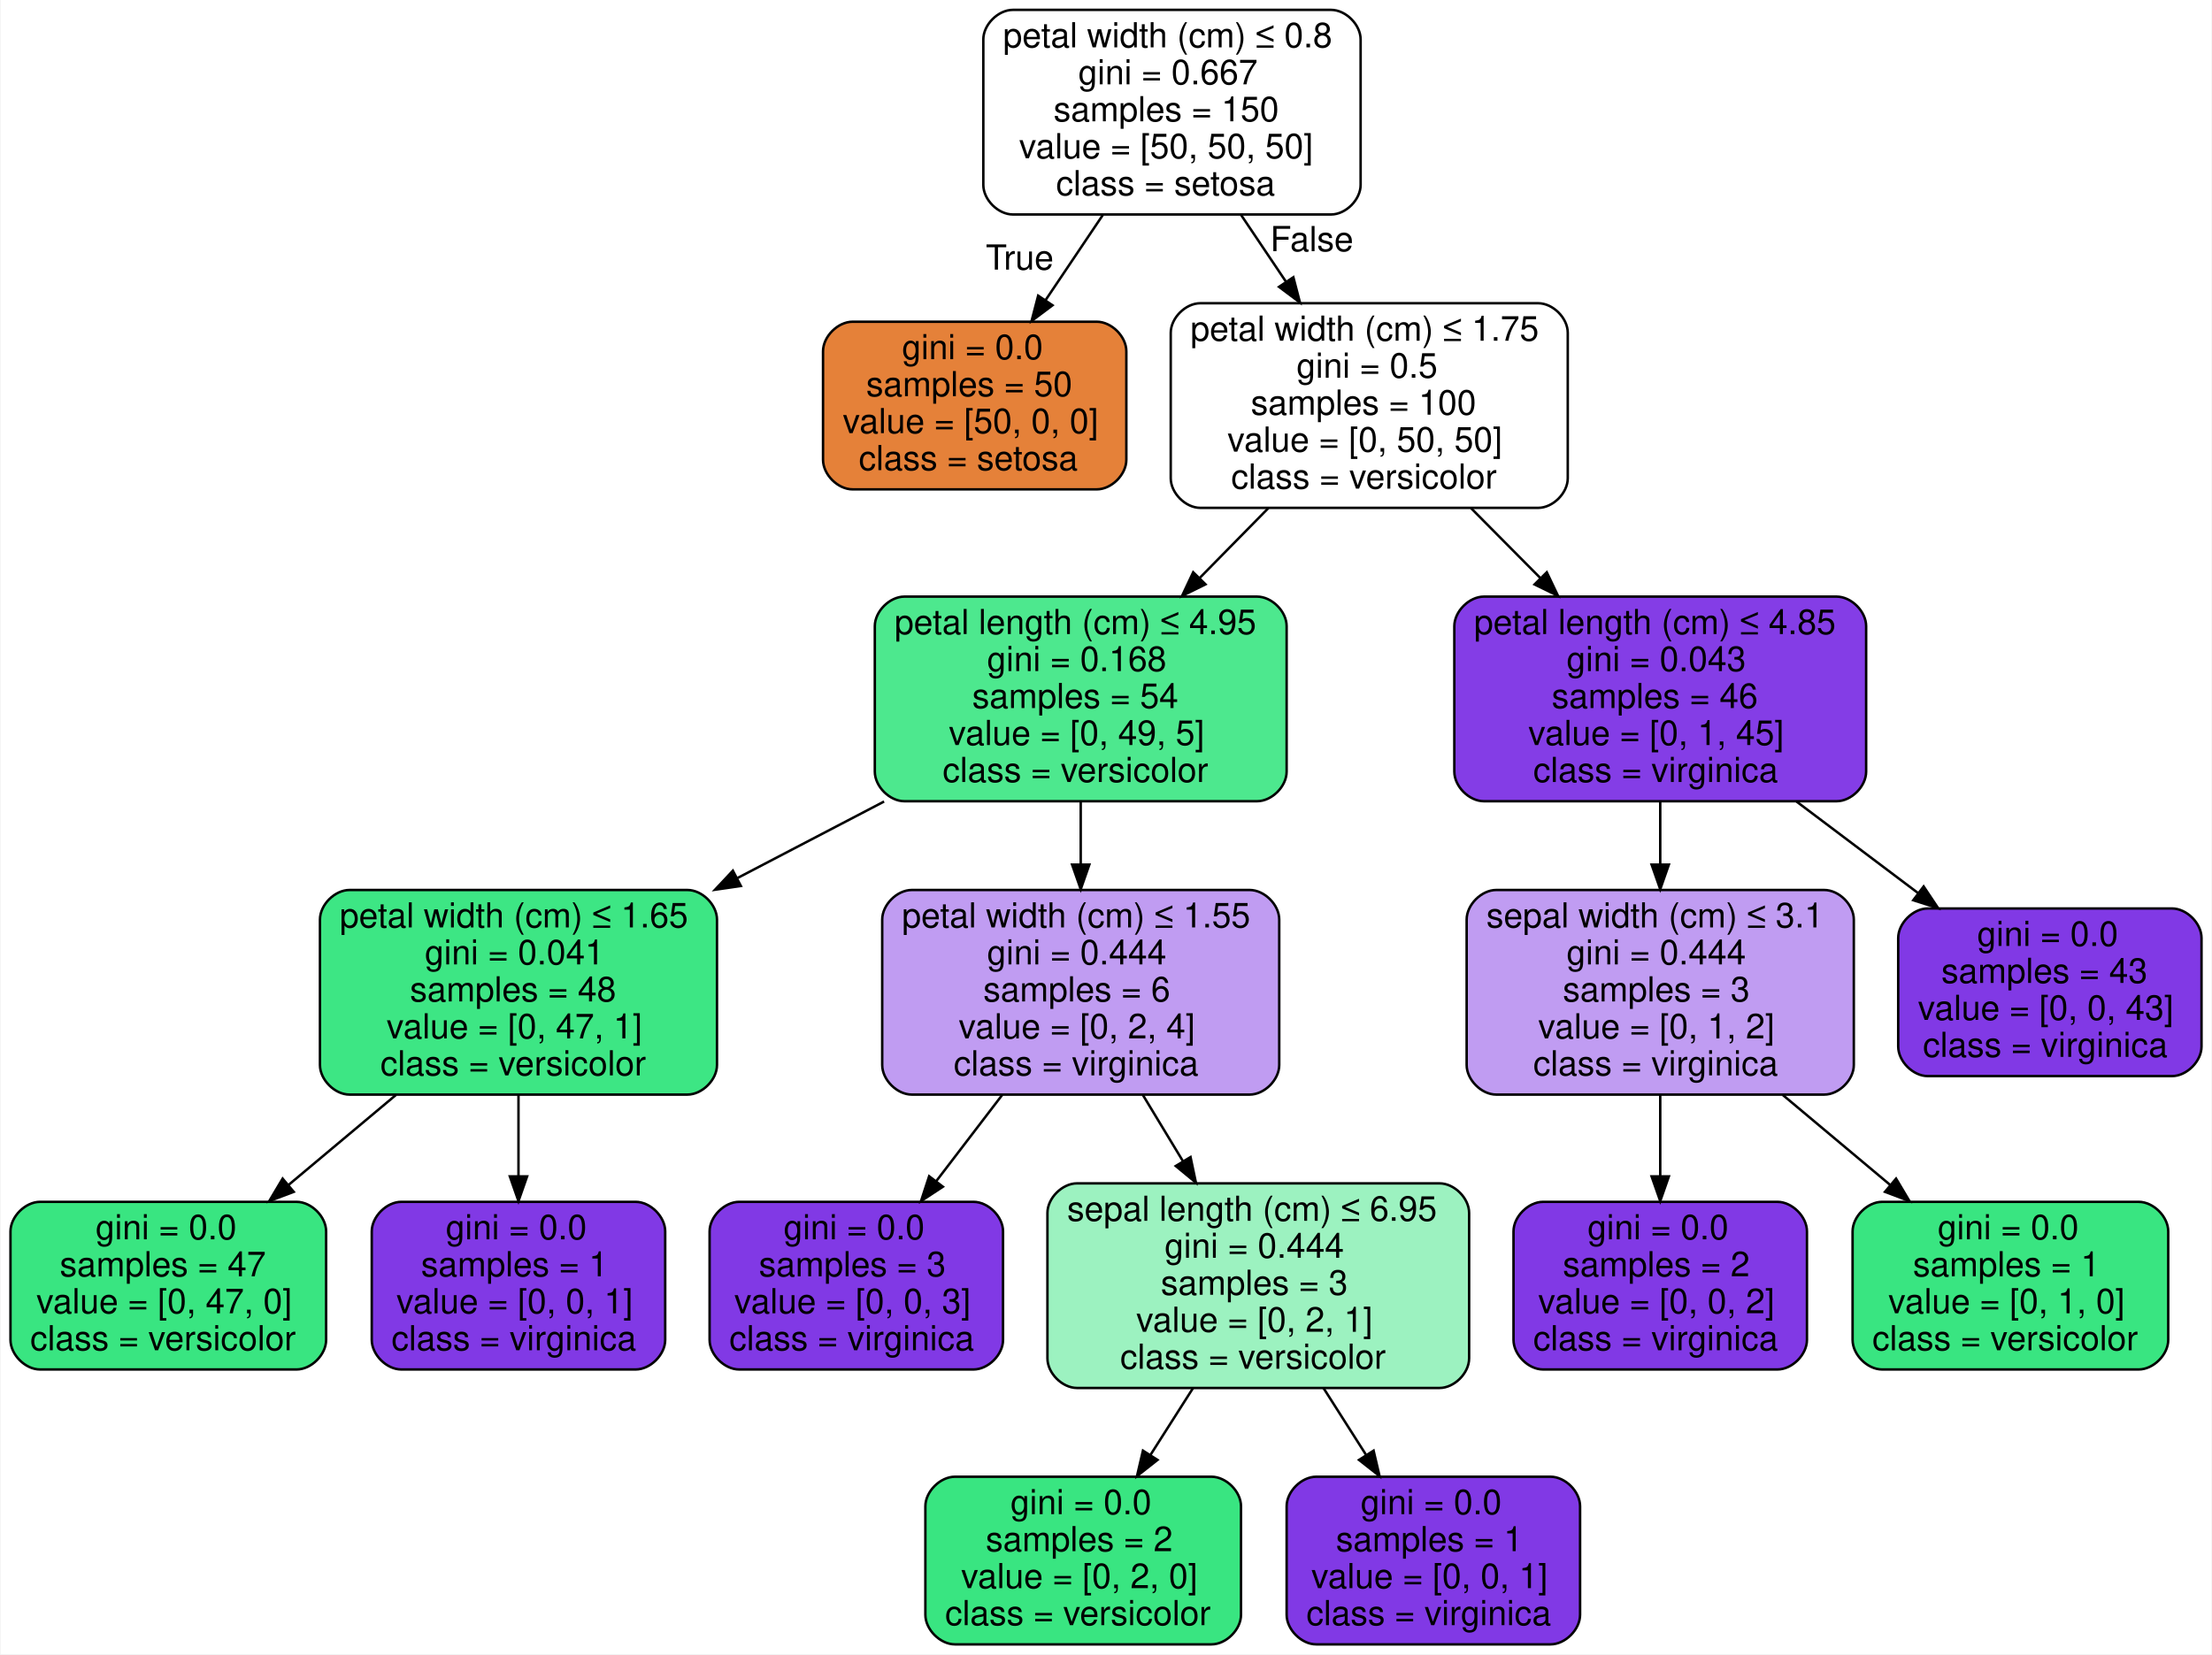
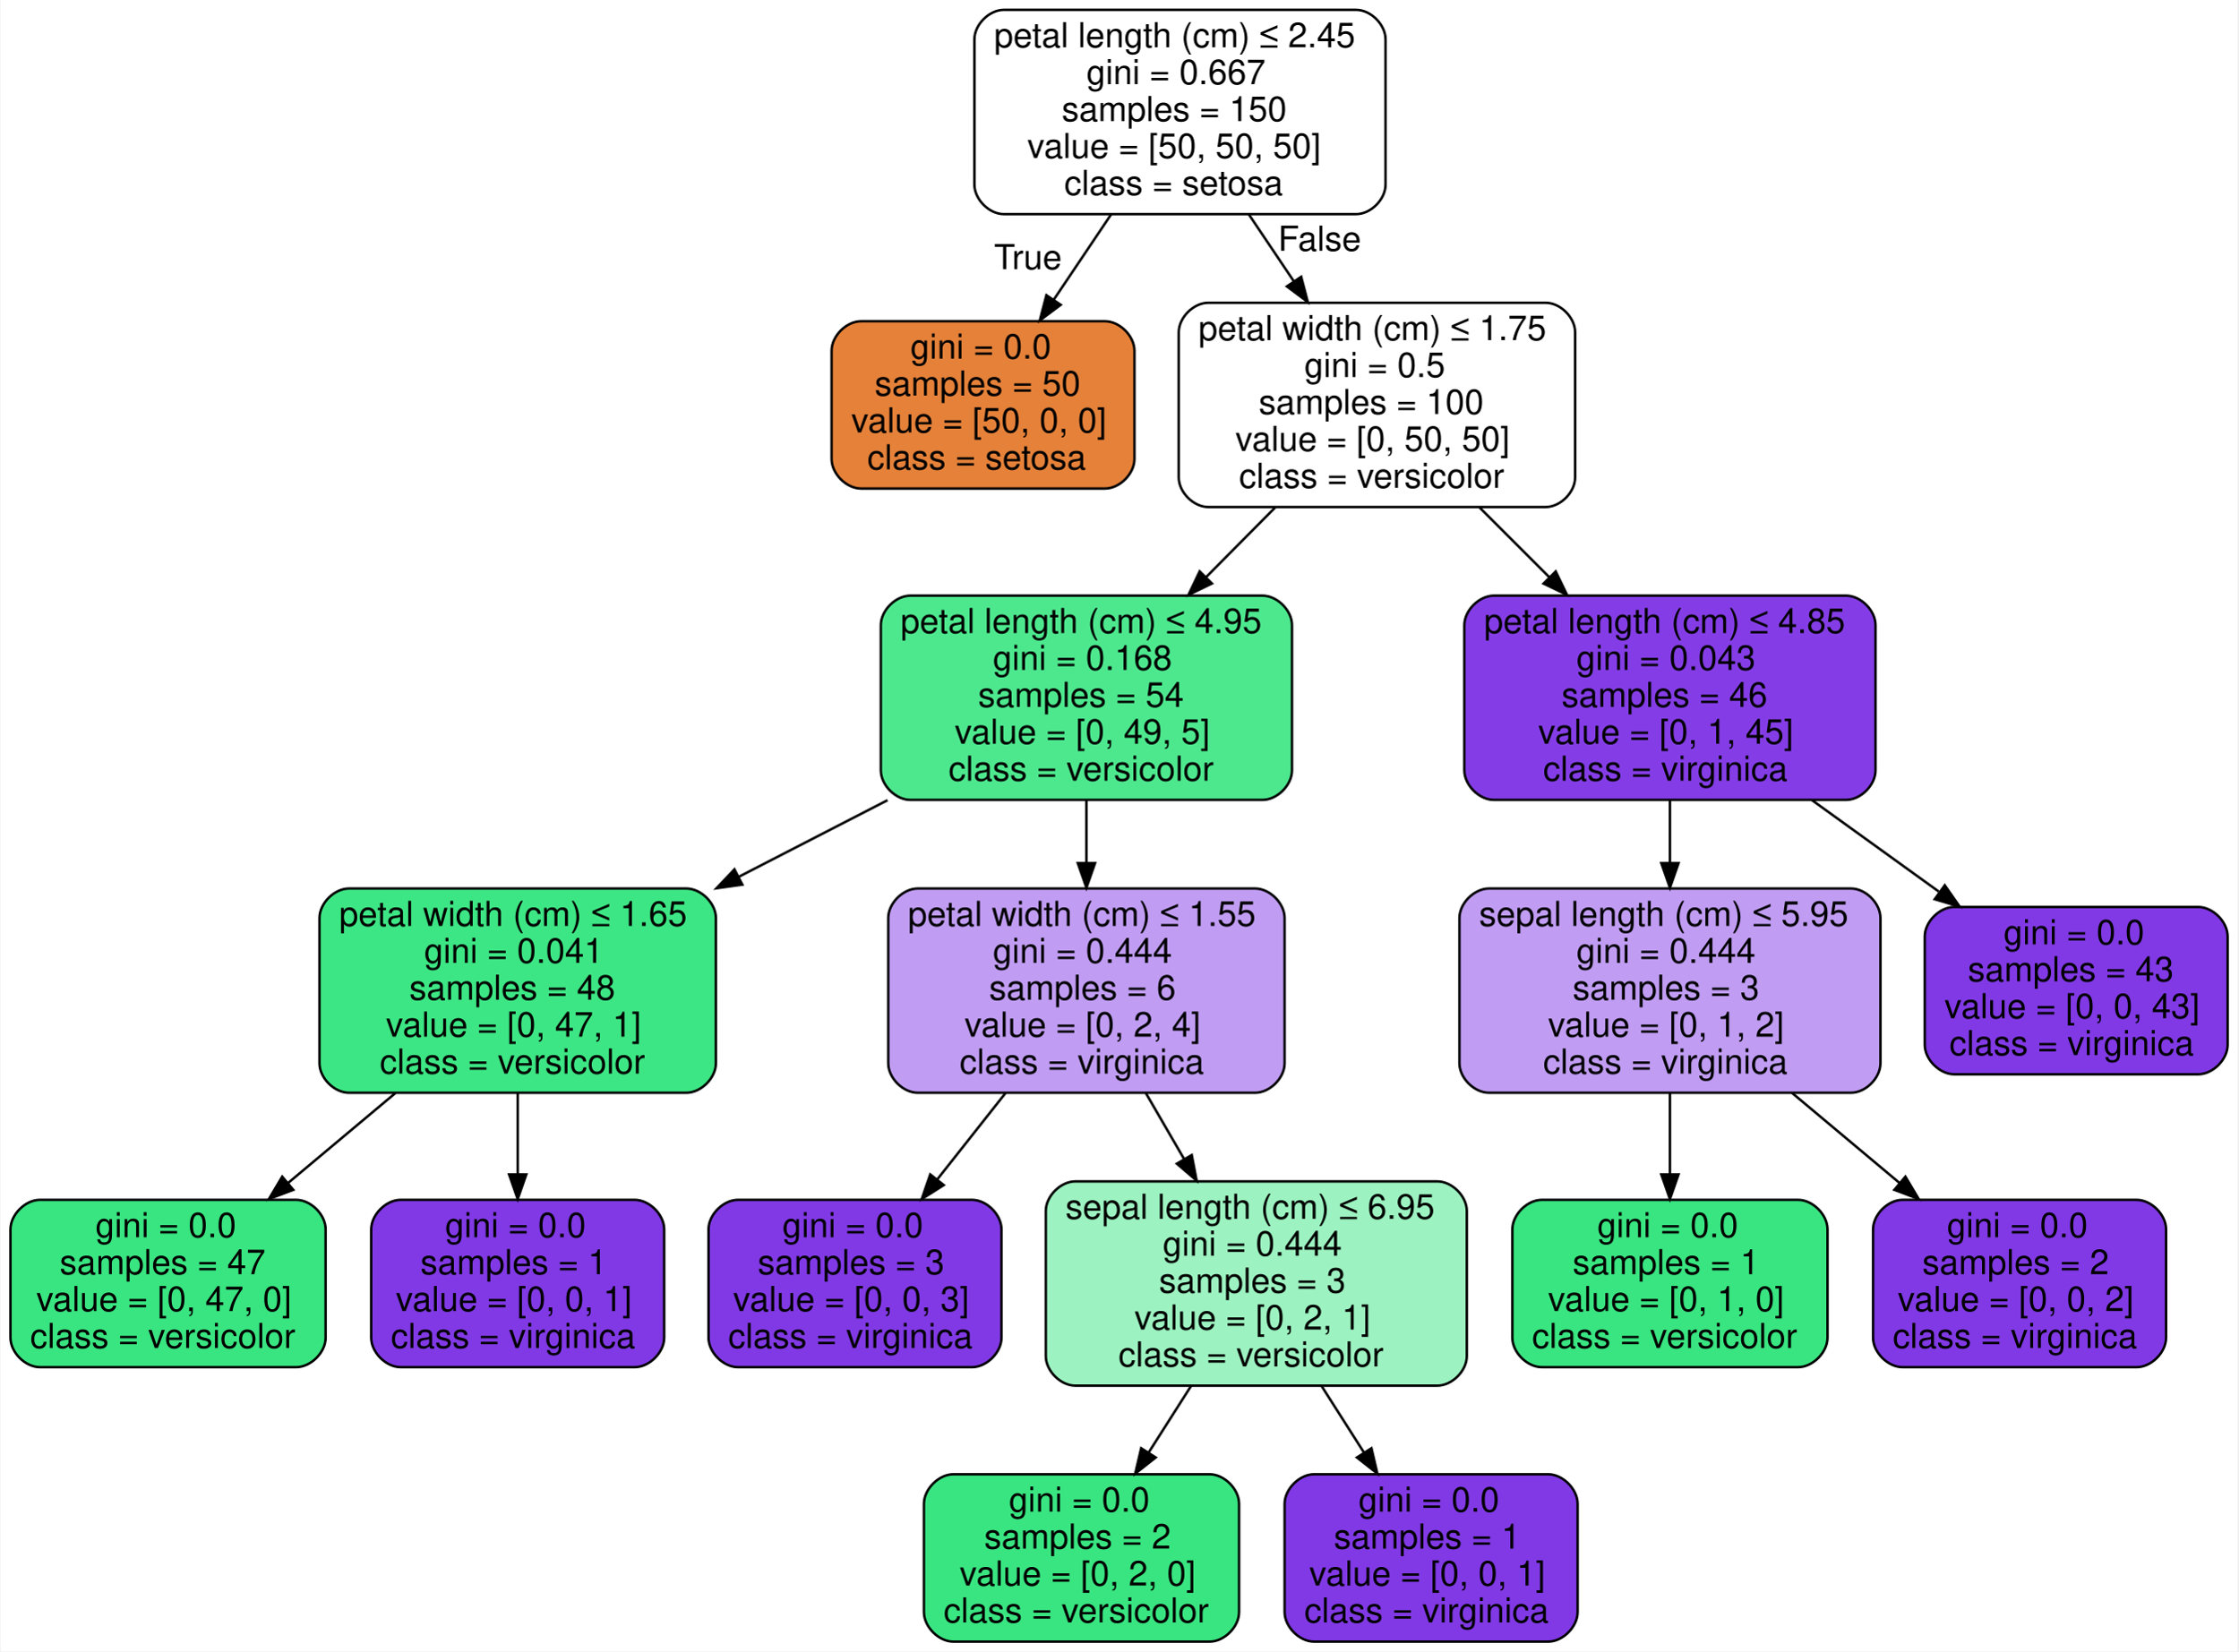
- <svg xmlns="http://www.w3.org/2000/svg" width="897pt" height="671pt" viewBox="0.00 0.00 896.50 671.00">
+ <svg xmlns="http://www.w3.org/2000/svg" width="909pt" height="671pt" viewBox="0.00 0.00 908.50 671.00">
  <g id="graph0" class="graph" transform="scale(1 1) rotate(0) translate(4 667)">
-     <polygon fill="#ffffff" stroke="transparent" points="-4,4 -4,-667 892.5,-667 892.5,4 -4,4" />
+     <polygon fill="#ffffff" stroke="transparent" points="-4,4 -4,-667 904.5,-667 904.5,4 -4,4" />
    <g id="node1" class="node">
-       <path fill="#ffffff" stroke="#000000" d="M535.5,-663C535.5,-663 406.5,-663 406.5,-663 400.5,-663 394.5,-657 394.5,-651 394.5,-651 394.5,-592 394.5,-592 394.5,-586 400.5,-580 406.5,-580 406.5,-580 535.5,-580 535.5,-580 541.5,-580 547.5,-586 547.5,-592 547.5,-592 547.5,-651 547.5,-651 547.5,-657 541.5,-663 535.5,-663" />
-       <text text-anchor="start" x="402.5" y="-647.8" font-family="Helvetica,sans-Serif" font-size="14.00" fill="#000000">petal width (cm) ≤ 0.8</text>
-       <text text-anchor="start" x="433" y="-632.8" font-family="Helvetica,sans-Serif" font-size="14.00" fill="#000000">gini = 0.667</text>
-       <text text-anchor="start" x="423" y="-617.8" font-family="Helvetica,sans-Serif" font-size="14.00" fill="#000000">samples = 150</text>
-       <text text-anchor="start" x="409" y="-602.8" font-family="Helvetica,sans-Serif" font-size="14.00" fill="#000000">value = [50, 50, 50]</text>
-       <text text-anchor="start" x="424" y="-587.8" font-family="Helvetica,sans-Serif" font-size="14.00" fill="#000000">class = setosa</text>
+       <path fill="#ffffff" stroke="#000000" d="M546.5,-663C546.5,-663 403.5,-663 403.5,-663 397.5,-663 391.5,-657 391.5,-651 391.5,-651 391.5,-592 391.5,-592 391.5,-586 397.5,-580 403.5,-580 403.5,-580 546.5,-580 546.5,-580 552.5,-580 558.5,-586 558.5,-592 558.5,-592 558.5,-651 558.5,-651 558.5,-657 552.5,-663 546.5,-663" />
+       <text text-anchor="start" x="399.5" y="-647.8" font-family="Helvetica,sans-Serif" font-size="14.00" fill="#000000">petal length (cm) ≤ 2.45</text>
+       <text text-anchor="start" x="437" y="-632.8" font-family="Helvetica,sans-Serif" font-size="14.00" fill="#000000">gini = 0.667</text>
+       <text text-anchor="start" x="427" y="-617.8" font-family="Helvetica,sans-Serif" font-size="14.00" fill="#000000">samples = 150</text>
+       <text text-anchor="start" x="413" y="-602.8" font-family="Helvetica,sans-Serif" font-size="14.00" fill="#000000">value = [50, 50, 50]</text>
+       <text text-anchor="start" x="428" y="-587.8" font-family="Helvetica,sans-Serif" font-size="14.00" fill="#000000">class = setosa</text>
    </g>
    <g id="node2" class="node">
-       <path fill="#e58139" stroke="#000000" d="M440.5,-536.5C440.5,-536.5 341.5,-536.5 341.5,-536.5 335.5,-536.5 329.5,-530.5 329.5,-524.5 329.5,-524.5 329.5,-480.5 329.5,-480.5 329.5,-474.5 335.5,-468.5 341.5,-468.5 341.5,-468.5 440.5,-468.5 440.5,-468.5 446.5,-468.5 452.5,-474.5 452.5,-480.5 452.5,-480.5 452.5,-524.5 452.5,-524.5 452.5,-530.5 446.5,-536.5 440.5,-536.5" />
-       <text text-anchor="start" x="361.5" y="-521.3" font-family="Helvetica,sans-Serif" font-size="14.00" fill="#000000">gini = 0.0</text>
-       <text text-anchor="start" x="347" y="-506.3" font-family="Helvetica,sans-Serif" font-size="14.00" fill="#000000">samples = 50</text>
-       <text text-anchor="start" x="337.5" y="-491.3" font-family="Helvetica,sans-Serif" font-size="14.00" fill="#000000">value = [50, 0, 0]</text>
-       <text text-anchor="start" x="344" y="-476.3" font-family="Helvetica,sans-Serif" font-size="14.00" fill="#000000">class = setosa</text>
+       <path fill="#e58139" stroke="#000000" d="M444.5,-536.5C444.5,-536.5 345.5,-536.5 345.5,-536.5 339.5,-536.5 333.5,-530.5 333.5,-524.5 333.5,-524.5 333.5,-480.5 333.5,-480.5 333.5,-474.5 339.5,-468.5 345.5,-468.5 345.5,-468.5 444.5,-468.5 444.5,-468.5 450.5,-468.5 456.5,-474.5 456.5,-480.5 456.5,-480.5 456.5,-524.5 456.5,-524.5 456.5,-530.5 450.5,-536.5 444.5,-536.5" />
+       <text text-anchor="start" x="365.5" y="-521.3" font-family="Helvetica,sans-Serif" font-size="14.00" fill="#000000">gini = 0.0</text>
+       <text text-anchor="start" x="351" y="-506.3" font-family="Helvetica,sans-Serif" font-size="14.00" fill="#000000">samples = 50</text>
+       <text text-anchor="start" x="341.5" y="-491.3" font-family="Helvetica,sans-Serif" font-size="14.00" fill="#000000">value = [50, 0, 0]</text>
+       <text text-anchor="start" x="348" y="-476.3" font-family="Helvetica,sans-Serif" font-size="14.00" fill="#000000">class = setosa</text>
    </g>
    <g id="edge1" class="edge">
-       <path fill="none" stroke="#000000" d="M443.02,-579.88C435.48,-568.664 427.311,-556.513 419.731,-545.237" />
-       <polygon fill="#000000" stroke="#000000" points="422.553,-543.161 414.069,-536.815 416.743,-547.067 422.553,-543.161" />
-       <text text-anchor="middle" x="409.261" y="-557.648" font-family="Helvetica,sans-Serif" font-size="14.00" fill="#000000">True</text>
+       <path fill="none" stroke="#000000" d="M447.02,-579.88C439.48,-568.664 431.311,-556.513 423.731,-545.237" />
+       <polygon fill="#000000" stroke="#000000" points="426.553,-543.161 418.069,-536.815 420.743,-547.067 426.553,-543.161" />
+       <text text-anchor="middle" x="413.261" y="-557.648" font-family="Helvetica,sans-Serif" font-size="14.00" fill="#000000">True</text>
    </g>
    <g id="node3" class="node">
-       <path fill="#ffffff" stroke="#000000" d="M619.5,-544C619.5,-544 482.5,-544 482.5,-544 476.5,-544 470.5,-538 470.5,-532 470.5,-532 470.5,-473 470.5,-473 470.5,-467 476.5,-461 482.5,-461 482.5,-461 619.5,-461 619.5,-461 625.5,-461 631.5,-467 631.5,-473 631.5,-473 631.5,-532 631.5,-532 631.5,-538 625.5,-544 619.5,-544" />
-       <text text-anchor="start" x="478.5" y="-528.8" font-family="Helvetica,sans-Serif" font-size="14.00" fill="#000000">petal width (cm) ≤ 1.75</text>
-       <text text-anchor="start" x="521.5" y="-513.8" font-family="Helvetica,sans-Serif" font-size="14.00" fill="#000000">gini = 0.5</text>
-       <text text-anchor="start" x="503" y="-498.8" font-family="Helvetica,sans-Serif" font-size="14.00" fill="#000000">samples = 100</text>
-       <text text-anchor="start" x="493.5" y="-483.8" font-family="Helvetica,sans-Serif" font-size="14.00" fill="#000000">value = [0, 50, 50]</text>
-       <text text-anchor="start" x="495" y="-468.8" font-family="Helvetica,sans-Serif" font-size="14.00" fill="#000000">class = versicolor</text>
+       <path fill="#ffffff" stroke="#000000" d="M623.5,-544C623.5,-544 486.5,-544 486.5,-544 480.5,-544 474.5,-538 474.5,-532 474.5,-532 474.5,-473 474.5,-473 474.5,-467 480.5,-461 486.5,-461 486.5,-461 623.5,-461 623.5,-461 629.5,-461 635.5,-467 635.5,-473 635.5,-473 635.5,-532 635.5,-532 635.5,-538 629.5,-544 623.5,-544" />
+       <text text-anchor="start" x="482.5" y="-528.8" font-family="Helvetica,sans-Serif" font-size="14.00" fill="#000000">petal width (cm) ≤ 1.75</text>
+       <text text-anchor="start" x="525.5" y="-513.8" font-family="Helvetica,sans-Serif" font-size="14.00" fill="#000000">gini = 0.5</text>
+       <text text-anchor="start" x="507" y="-498.8" font-family="Helvetica,sans-Serif" font-size="14.00" fill="#000000">samples = 100</text>
+       <text text-anchor="start" x="497.5" y="-483.8" font-family="Helvetica,sans-Serif" font-size="14.00" fill="#000000">value = [0, 50, 50]</text>
+       <text text-anchor="start" x="499" y="-468.8" font-family="Helvetica,sans-Serif" font-size="14.00" fill="#000000">class = versicolor</text>
    </g>
    <g id="edge2" class="edge">
-       <path fill="none" stroke="#000000" d="M498.98,-579.88C504.853,-571.143 511.107,-561.84 517.168,-552.825" />
-       <polygon fill="#000000" stroke="#000000" points="520.226,-554.55 522.9,-544.298 514.417,-550.644 520.226,-554.55" />
-       <text text-anchor="middle" x="527.708" y="-565.131" font-family="Helvetica,sans-Serif" font-size="14.00" fill="#000000">False</text>
+       <path fill="none" stroke="#000000" d="M502.98,-579.88C508.853,-571.143 515.107,-561.84 521.168,-552.825" />
+       <polygon fill="#000000" stroke="#000000" points="524.226,-554.55 526.9,-544.298 518.417,-550.644 524.226,-554.55" />
+       <text text-anchor="middle" x="531.708" y="-565.131" font-family="Helvetica,sans-Serif" font-size="14.00" fill="#000000">False</text>
    </g>
    <g id="node4" class="node">
-       <path fill="#4de88e" stroke="#000000" d="M505.5,-425C505.5,-425 362.5,-425 362.5,-425 356.5,-425 350.5,-419 350.5,-413 350.5,-413 350.5,-354 350.5,-354 350.5,-348 356.5,-342 362.5,-342 362.5,-342 505.5,-342 505.5,-342 511.5,-342 517.5,-348 517.5,-354 517.5,-354 517.5,-413 517.5,-413 517.5,-419 511.5,-425 505.5,-425" />
-       <text text-anchor="start" x="358.5" y="-409.8" font-family="Helvetica,sans-Serif" font-size="14.00" fill="#000000">petal length (cm) ≤ 4.95</text>
-       <text text-anchor="start" x="396" y="-394.8" font-family="Helvetica,sans-Serif" font-size="14.00" fill="#000000">gini = 0.168</text>
-       <text text-anchor="start" x="390" y="-379.8" font-family="Helvetica,sans-Serif" font-size="14.00" fill="#000000">samples = 54</text>
-       <text text-anchor="start" x="380.5" y="-364.8" font-family="Helvetica,sans-Serif" font-size="14.00" fill="#000000">value = [0, 49, 5]</text>
-       <text text-anchor="start" x="378" y="-349.8" font-family="Helvetica,sans-Serif" font-size="14.00" fill="#000000">class = versicolor</text>
+       <path fill="#4de88e" stroke="#000000" d="M508.5,-425C508.5,-425 365.5,-425 365.5,-425 359.5,-425 353.5,-419 353.5,-413 353.5,-413 353.5,-354 353.5,-354 353.5,-348 359.5,-342 365.5,-342 365.5,-342 508.5,-342 508.5,-342 514.5,-342 520.5,-348 520.5,-354 520.5,-354 520.5,-413 520.5,-413 520.5,-419 514.5,-425 508.5,-425" />
+       <text text-anchor="start" x="361.5" y="-409.8" font-family="Helvetica,sans-Serif" font-size="14.00" fill="#000000">petal length (cm) ≤ 4.95</text>
+       <text text-anchor="start" x="399" y="-394.8" font-family="Helvetica,sans-Serif" font-size="14.00" fill="#000000">gini = 0.168</text>
+       <text text-anchor="start" x="393" y="-379.8" font-family="Helvetica,sans-Serif" font-size="14.00" fill="#000000">samples = 54</text>
+       <text text-anchor="start" x="383.5" y="-364.8" font-family="Helvetica,sans-Serif" font-size="14.00" fill="#000000">value = [0, 49, 5]</text>
+       <text text-anchor="start" x="381" y="-349.8" font-family="Helvetica,sans-Serif" font-size="14.00" fill="#000000">class = versicolor</text>
    </g>
    <g id="edge3" class="edge">
-       <path fill="none" stroke="#000000" d="M510.079,-460.88C501.047,-451.693 491.399,-441.88 482.111,-432.434" />
-       <polygon fill="#000000" stroke="#000000" points="484.602,-429.975 475.096,-425.298 479.611,-434.883 484.602,-429.975" />
+       <path fill="none" stroke="#000000" d="M513.729,-460.88C504.62,-451.693 494.889,-441.88 485.522,-432.434" />
+       <polygon fill="#000000" stroke="#000000" points="487.973,-429.935 478.447,-425.298 483.003,-434.863 487.973,-429.935" />
    </g>
    <g id="node13" class="node">
-       <path fill="#843de6" stroke="#000000" d="M740.5,-425C740.5,-425 597.5,-425 597.5,-425 591.5,-425 585.5,-419 585.5,-413 585.5,-413 585.5,-354 585.5,-354 585.5,-348 591.5,-342 597.5,-342 597.5,-342 740.5,-342 740.5,-342 746.5,-342 752.5,-348 752.5,-354 752.5,-354 752.5,-413 752.5,-413 752.5,-419 746.5,-425 740.5,-425" />
-       <text text-anchor="start" x="593.5" y="-409.8" font-family="Helvetica,sans-Serif" font-size="14.00" fill="#000000">petal length (cm) ≤ 4.85</text>
-       <text text-anchor="start" x="631" y="-394.8" font-family="Helvetica,sans-Serif" font-size="14.00" fill="#000000">gini = 0.043</text>
-       <text text-anchor="start" x="625" y="-379.8" font-family="Helvetica,sans-Serif" font-size="14.00" fill="#000000">samples = 46</text>
-       <text text-anchor="start" x="615.5" y="-364.8" font-family="Helvetica,sans-Serif" font-size="14.00" fill="#000000">value = [0, 1, 45]</text>
-       <text text-anchor="start" x="617.5" y="-349.8" font-family="Helvetica,sans-Serif" font-size="14.00" fill="#000000">class = virginica</text>
+       <path fill="#843de6" stroke="#000000" d="M745.5,-425C745.5,-425 602.5,-425 602.5,-425 596.5,-425 590.5,-419 590.5,-413 590.5,-413 590.5,-354 590.5,-354 590.5,-348 596.5,-342 602.5,-342 602.5,-342 745.5,-342 745.5,-342 751.5,-342 757.5,-348 757.5,-354 757.5,-354 757.5,-413 757.5,-413 757.5,-419 751.5,-425 745.5,-425" />
+       <text text-anchor="start" x="598.5" y="-409.8" font-family="Helvetica,sans-Serif" font-size="14.00" fill="#000000">petal length (cm) ≤ 4.85</text>
+       <text text-anchor="start" x="636" y="-394.8" font-family="Helvetica,sans-Serif" font-size="14.00" fill="#000000">gini = 0.043</text>
+       <text text-anchor="start" x="630" y="-379.8" font-family="Helvetica,sans-Serif" font-size="14.00" fill="#000000">samples = 46</text>
+       <text text-anchor="start" x="620.5" y="-364.8" font-family="Helvetica,sans-Serif" font-size="14.00" fill="#000000">value = [0, 1, 45]</text>
+       <text text-anchor="start" x="622.5" y="-349.8" font-family="Helvetica,sans-Serif" font-size="14.00" fill="#000000">class = virginica</text>
    </g>
    <g id="edge12" class="edge">
-       <path fill="none" stroke="#000000" d="M592.271,-460.88C601.38,-451.693 611.111,-441.88 620.478,-432.434" />
-       <polygon fill="#000000" stroke="#000000" points="622.997,-434.863 627.553,-425.298 618.027,-429.935 622.997,-434.863" />
+       <path fill="none" stroke="#000000" d="M596.62,-460.88C605.807,-451.693 615.62,-441.88 625.066,-432.434" />
+       <polygon fill="#000000" stroke="#000000" points="627.606,-434.844 632.202,-425.298 622.656,-429.894 627.606,-434.844" />
    </g>
    <g id="node5" class="node">
      <path fill="#3de684" stroke="#000000" d="M274.5,-306C274.5,-306 137.5,-306 137.5,-306 131.5,-306 125.5,-300 125.5,-294 125.5,-294 125.5,-235 125.5,-235 125.5,-229 131.5,-223 137.5,-223 137.5,-223 274.5,-223 274.5,-223 280.5,-223 286.5,-229 286.5,-235 286.5,-235 286.5,-294 286.5,-294 286.5,-300 280.5,-306 274.5,-306" />
      <text text-anchor="start" x="133.5" y="-290.8" font-family="Helvetica,sans-Serif" font-size="14.00" fill="#000000">petal width (cm) ≤ 1.65</text>
      <text text-anchor="start" x="168" y="-275.8" font-family="Helvetica,sans-Serif" font-size="14.00" fill="#000000">gini = 0.041</text>
      <text text-anchor="start" x="162" y="-260.8" font-family="Helvetica,sans-Serif" font-size="14.00" fill="#000000">samples = 48</text>
      <text text-anchor="start" x="152.5" y="-245.8" font-family="Helvetica,sans-Serif" font-size="14.00" fill="#000000">value = [0, 47, 1]</text>
      <text text-anchor="start" x="150" y="-230.8" font-family="Helvetica,sans-Serif" font-size="14.00" fill="#000000">class = versicolor</text>
    </g>
    <g id="edge4" class="edge">
-       <path fill="none" stroke="#000000" d="M354.257,-341.88C334.991,-331.824 314.287,-321.018 294.641,-310.764" />
-       <polygon fill="#000000" stroke="#000000" points="296.183,-307.621 285.698,-306.097 292.944,-313.827 296.183,-307.621" />
+       <path fill="none" stroke="#000000" d="M356.207,-341.88C336.689,-331.824 315.712,-321.018 295.808,-310.764" />
+       <polygon fill="#000000" stroke="#000000" points="297.24,-307.565 286.747,-306.097 294.034,-313.788 297.24,-307.565" />
    </g>
    <g id="node8" class="node">
-       <path fill="#c09cf2" stroke="#000000" d="M502.5,-306C502.5,-306 365.5,-306 365.5,-306 359.5,-306 353.5,-300 353.5,-294 353.5,-294 353.5,-235 353.5,-235 353.5,-229 359.5,-223 365.5,-223 365.5,-223 502.5,-223 502.5,-223 508.5,-223 514.5,-229 514.5,-235 514.5,-235 514.5,-294 514.5,-294 514.5,-300 508.5,-306 502.5,-306" />
-       <text text-anchor="start" x="361.5" y="-290.8" font-family="Helvetica,sans-Serif" font-size="14.00" fill="#000000">petal width (cm) ≤ 1.55</text>
-       <text text-anchor="start" x="396" y="-275.8" font-family="Helvetica,sans-Serif" font-size="14.00" fill="#000000">gini = 0.444</text>
-       <text text-anchor="start" x="394.5" y="-260.8" font-family="Helvetica,sans-Serif" font-size="14.00" fill="#000000">samples = 6</text>
-       <text text-anchor="start" x="384.5" y="-245.8" font-family="Helvetica,sans-Serif" font-size="14.00" fill="#000000">value = [0, 2, 4]</text>
-       <text text-anchor="start" x="382.5" y="-230.8" font-family="Helvetica,sans-Serif" font-size="14.00" fill="#000000">class = virginica</text>
+       <path fill="#c09cf2" stroke="#000000" d="M505.5,-306C505.5,-306 368.5,-306 368.5,-306 362.5,-306 356.5,-300 356.5,-294 356.5,-294 356.5,-235 356.5,-235 356.5,-229 362.5,-223 368.5,-223 368.5,-223 505.5,-223 505.5,-223 511.5,-223 517.5,-229 517.5,-235 517.5,-235 517.5,-294 517.5,-294 517.5,-300 511.5,-306 505.5,-306" />
+       <text text-anchor="start" x="364.5" y="-290.8" font-family="Helvetica,sans-Serif" font-size="14.00" fill="#000000">petal width (cm) ≤ 1.55</text>
+       <text text-anchor="start" x="399" y="-275.8" font-family="Helvetica,sans-Serif" font-size="14.00" fill="#000000">gini = 0.444</text>
+       <text text-anchor="start" x="397.5" y="-260.8" font-family="Helvetica,sans-Serif" font-size="14.00" fill="#000000">samples = 6</text>
+       <text text-anchor="start" x="387.5" y="-245.8" font-family="Helvetica,sans-Serif" font-size="14.00" fill="#000000">value = [0, 2, 4]</text>
+       <text text-anchor="start" x="385.5" y="-230.8" font-family="Helvetica,sans-Serif" font-size="14.00" fill="#000000">class = virginica</text>
    </g>
    <g id="edge7" class="edge">
-       <path fill="none" stroke="#000000" d="M434,-341.88C434,-333.684 434,-324.989 434,-316.501" />
-       <polygon fill="#000000" stroke="#000000" points="437.5,-316.298 434,-306.298 430.5,-316.298 437.5,-316.298" />
+       <path fill="none" stroke="#000000" d="M437,-341.88C437,-333.684 437,-324.989 437,-316.501" />
+       <polygon fill="#000000" stroke="#000000" points="440.5,-316.298 437,-306.298 433.5,-316.298 440.5,-316.298" />
    </g>
    <g id="node6" class="node">
      <path fill="#39e581" stroke="#000000" d="M116,-179.5C116,-179.5 12,-179.5 12,-179.5 6,-179.5 0,-173.5 0,-167.5 0,-167.5 0,-123.5 0,-123.5 0,-117.5 6,-111.5 12,-111.5 12,-111.5 116,-111.5 116,-111.5 122,-111.5 128,-117.5 128,-123.5 128,-123.5 128,-167.5 128,-167.5 128,-173.5 122,-179.5 116,-179.5" />
      <text text-anchor="start" x="34.5" y="-164.3" font-family="Helvetica,sans-Serif" font-size="14.00" fill="#000000">gini = 0.0</text>
      <text text-anchor="start" x="20" y="-149.3" font-family="Helvetica,sans-Serif" font-size="14.00" fill="#000000">samples = 47</text>
      <text text-anchor="start" x="10.5" y="-134.3" font-family="Helvetica,sans-Serif" font-size="14.00" fill="#000000">value = [0, 47, 0]</text>
      <text text-anchor="start" x="8" y="-119.3" font-family="Helvetica,sans-Serif" font-size="14.00" fill="#000000">class = versicolor</text>
    </g>
    <g id="edge5" class="edge">
      <path fill="none" stroke="#000000" d="M156.335,-222.88C142.164,-211.004 126.743,-198.08 112.634,-186.257" />
      <polygon fill="#000000" stroke="#000000" points="114.86,-183.555 104.947,-179.815 110.364,-188.921 114.86,-183.555" />
    </g>
    <g id="node7" class="node">
      <path fill="#8139e5" stroke="#000000" d="M253.5,-179.5C253.5,-179.5 158.5,-179.5 158.5,-179.5 152.5,-179.5 146.5,-173.5 146.5,-167.5 146.5,-167.5 146.5,-123.5 146.5,-123.5 146.5,-117.5 152.5,-111.5 158.5,-111.5 158.5,-111.5 253.5,-111.5 253.5,-111.5 259.5,-111.5 265.5,-117.5 265.5,-123.5 265.5,-123.5 265.5,-167.5 265.5,-167.5 265.5,-173.5 259.5,-179.5 253.5,-179.5" />
      <text text-anchor="start" x="176.5" y="-164.3" font-family="Helvetica,sans-Serif" font-size="14.00" fill="#000000">gini = 0.0</text>
      <text text-anchor="start" x="166.5" y="-149.3" font-family="Helvetica,sans-Serif" font-size="14.00" fill="#000000">samples = 1</text>
      <text text-anchor="start" x="156.5" y="-134.3" font-family="Helvetica,sans-Serif" font-size="14.00" fill="#000000">value = [0, 0, 1]</text>
      <text text-anchor="start" x="154.5" y="-119.3" font-family="Helvetica,sans-Serif" font-size="14.00" fill="#000000">class = virginica</text>
    </g>
    <g id="edge6" class="edge">
      <path fill="none" stroke="#000000" d="M206,-222.88C206,-212.213 206,-200.702 206,-189.901" />
      <polygon fill="#000000" stroke="#000000" points="209.5,-189.815 206,-179.815 202.5,-189.815 209.5,-189.815" />
    </g>
    <g id="node9" class="node">
      <path fill="#8139e5" stroke="#000000" d="M390.5,-179.5C390.5,-179.5 295.5,-179.5 295.5,-179.5 289.5,-179.5 283.5,-173.5 283.5,-167.5 283.5,-167.5 283.5,-123.5 283.5,-123.5 283.5,-117.5 289.5,-111.5 295.5,-111.5 295.5,-111.5 390.5,-111.5 390.5,-111.5 396.5,-111.5 402.5,-117.5 402.5,-123.5 402.5,-123.5 402.5,-167.5 402.5,-167.5 402.5,-173.5 396.5,-179.5 390.5,-179.5" />
      <text text-anchor="start" x="313.5" y="-164.3" font-family="Helvetica,sans-Serif" font-size="14.00" fill="#000000">gini = 0.0</text>
      <text text-anchor="start" x="303.5" y="-149.3" font-family="Helvetica,sans-Serif" font-size="14.00" fill="#000000">samples = 3</text>
      <text text-anchor="start" x="293.5" y="-134.3" font-family="Helvetica,sans-Serif" font-size="14.00" fill="#000000">value = [0, 0, 3]</text>
      <text text-anchor="start" x="291.5" y="-119.3" font-family="Helvetica,sans-Serif" font-size="14.00" fill="#000000">class = virginica</text>
    </g>
    <g id="edge8" class="edge">
-       <path fill="none" stroke="#000000" d="M402.173,-222.88C393.512,-211.554 384.122,-199.275 375.428,-187.906" />
-       <polygon fill="#000000" stroke="#000000" points="378.096,-185.632 369.241,-179.815 372.535,-189.885 378.096,-185.632" />
+       <path fill="none" stroke="#000000" d="M404.123,-222.88C395.177,-211.554 385.478,-199.275 376.497,-187.906" />
+       <polygon fill="#000000" stroke="#000000" points="379.051,-185.493 370.106,-179.815 373.558,-189.832 379.051,-185.493" />
    </g>
    <g id="node10" class="node">
      <path fill="#9cf2c0" stroke="#000000" d="M579.5,-187C579.5,-187 432.5,-187 432.5,-187 426.5,-187 420.5,-181 420.5,-175 420.5,-175 420.5,-116 420.5,-116 420.5,-110 426.5,-104 432.5,-104 432.5,-104 579.5,-104 579.5,-104 585.5,-104 591.5,-110 591.5,-116 591.5,-116 591.5,-175 591.5,-175 591.5,-181 585.5,-187 579.5,-187" />
      <text text-anchor="start" x="428.5" y="-171.8" font-family="Helvetica,sans-Serif" font-size="14.00" fill="#000000">sepal length (cm) ≤ 6.95</text>
      <text text-anchor="start" x="468" y="-156.8" font-family="Helvetica,sans-Serif" font-size="14.00" fill="#000000">gini = 0.444</text>
      <text text-anchor="start" x="466.5" y="-141.8" font-family="Helvetica,sans-Serif" font-size="14.00" fill="#000000">samples = 3</text>
      <text text-anchor="start" x="456.5" y="-126.8" font-family="Helvetica,sans-Serif" font-size="14.00" fill="#000000">value = [0, 2, 1]</text>
      <text text-anchor="start" x="450" y="-111.8" font-family="Helvetica,sans-Serif" font-size="14.00" fill="#000000">class = versicolor</text>
    </g>
    <g id="edge9" class="edge">
-       <path fill="none" stroke="#000000" d="M459.182,-222.88C464.413,-214.233 469.981,-205.032 475.382,-196.104" />
-       <polygon fill="#000000" stroke="#000000" points="478.528,-197.666 480.71,-187.298 472.539,-194.042 478.528,-197.666" />
+       <path fill="none" stroke="#000000" d="M461.133,-222.88C466.146,-214.233 471.481,-205.032 476.658,-196.104" />
+       <polygon fill="#000000" stroke="#000000" points="479.776,-197.705 481.764,-187.298 473.72,-194.193 479.776,-197.705" />
    </g>
    <g id="node11" class="node">
      <path fill="#39e581" stroke="#000000" d="M487,-68C487,-68 383,-68 383,-68 377,-68 371,-62 371,-56 371,-56 371,-12 371,-12 371,-6 377,0 383,0 383,0 487,0 487,0 493,0 499,-6 499,-12 499,-12 499,-56 499,-56 499,-62 493,-68 487,-68" />
      <text text-anchor="start" x="405.5" y="-52.8" font-family="Helvetica,sans-Serif" font-size="14.00" fill="#000000">gini = 0.0</text>
      <text text-anchor="start" x="395.5" y="-37.8" font-family="Helvetica,sans-Serif" font-size="14.00" fill="#000000">samples = 2</text>
      <text text-anchor="start" x="385.5" y="-22.8" font-family="Helvetica,sans-Serif" font-size="14.00" fill="#000000">value = [0, 2, 0]</text>
      <text text-anchor="start" x="379" y="-7.8" font-family="Helvetica,sans-Serif" font-size="14.00" fill="#000000">class = versicolor</text>
    </g>
    <g id="edge10" class="edge">
      <path fill="none" stroke="#000000" d="M479.562,-103.981C473.944,-95.159 468.001,-85.826 462.35,-76.951" />
      <polygon fill="#000000" stroke="#000000" points="465.142,-74.819 456.818,-68.264 459.237,-78.579 465.142,-74.819" />
    </g>
    <g id="node12" class="node">
      <path fill="#8139e5" stroke="#000000" d="M624.5,-68C624.5,-68 529.5,-68 529.5,-68 523.5,-68 517.5,-62 517.5,-56 517.5,-56 517.5,-12 517.5,-12 517.5,-6 523.5,0 529.5,0 529.5,0 624.5,0 624.5,0 630.5,0 636.5,-6 636.5,-12 636.5,-12 636.5,-56 636.5,-56 636.5,-62 630.5,-68 624.5,-68" />
      <text text-anchor="start" x="547.5" y="-52.8" font-family="Helvetica,sans-Serif" font-size="14.00" fill="#000000">gini = 0.0</text>
      <text text-anchor="start" x="537.5" y="-37.8" font-family="Helvetica,sans-Serif" font-size="14.00" fill="#000000">samples = 1</text>
      <text text-anchor="start" x="527.5" y="-22.8" font-family="Helvetica,sans-Serif" font-size="14.00" fill="#000000">value = [0, 0, 1]</text>
      <text text-anchor="start" x="525.5" y="-7.8" font-family="Helvetica,sans-Serif" font-size="14.00" fill="#000000">class = virginica</text>
    </g>
    <g id="edge11" class="edge">
      <path fill="none" stroke="#000000" d="M532.438,-103.981C538.056,-95.159 543.999,-85.826 549.65,-76.951" />
      <polygon fill="#000000" stroke="#000000" points="552.763,-78.579 555.182,-68.264 546.858,-74.819 552.763,-78.579" />
    </g>
    <g id="node14" class="node">
-       <path fill="#c09cf2" stroke="#000000" d="M735.5,-306C735.5,-306 602.5,-306 602.5,-306 596.5,-306 590.5,-300 590.5,-294 590.5,-294 590.5,-235 590.5,-235 590.5,-229 596.5,-223 602.5,-223 602.5,-223 735.5,-223 735.5,-223 741.5,-223 747.5,-229 747.5,-235 747.5,-235 747.5,-294 747.5,-294 747.5,-300 741.5,-306 735.5,-306" />
-       <text text-anchor="start" x="598.5" y="-290.8" font-family="Helvetica,sans-Serif" font-size="14.00" fill="#000000">sepal width (cm) ≤ 3.1</text>
-       <text text-anchor="start" x="631" y="-275.8" font-family="Helvetica,sans-Serif" font-size="14.00" fill="#000000">gini = 0.444</text>
-       <text text-anchor="start" x="629.5" y="-260.8" font-family="Helvetica,sans-Serif" font-size="14.00" fill="#000000">samples = 3</text>
-       <text text-anchor="start" x="619.5" y="-245.8" font-family="Helvetica,sans-Serif" font-size="14.00" fill="#000000">value = [0, 1, 2]</text>
-       <text text-anchor="start" x="617.5" y="-230.8" font-family="Helvetica,sans-Serif" font-size="14.00" fill="#000000">class = virginica</text>
+       <path fill="#c09cf2" stroke="#000000" d="M747.5,-306C747.5,-306 600.5,-306 600.5,-306 594.5,-306 588.5,-300 588.5,-294 588.5,-294 588.5,-235 588.5,-235 588.5,-229 594.5,-223 600.5,-223 600.5,-223 747.5,-223 747.5,-223 753.5,-223 759.5,-229 759.5,-235 759.5,-235 759.5,-294 759.5,-294 759.5,-300 753.5,-306 747.5,-306" />
+       <text text-anchor="start" x="596.5" y="-290.8" font-family="Helvetica,sans-Serif" font-size="14.00" fill="#000000">sepal length (cm) ≤ 5.95</text>
+       <text text-anchor="start" x="636" y="-275.8" font-family="Helvetica,sans-Serif" font-size="14.00" fill="#000000">gini = 0.444</text>
+       <text text-anchor="start" x="634.5" y="-260.8" font-family="Helvetica,sans-Serif" font-size="14.00" fill="#000000">samples = 3</text>
+       <text text-anchor="start" x="624.5" y="-245.8" font-family="Helvetica,sans-Serif" font-size="14.00" fill="#000000">value = [0, 1, 2]</text>
+       <text text-anchor="start" x="622.5" y="-230.8" font-family="Helvetica,sans-Serif" font-size="14.00" fill="#000000">class = virginica</text>
    </g>
    <g id="edge13" class="edge">
-       <path fill="none" stroke="#000000" d="M669,-341.88C669,-333.684 669,-324.989 669,-316.501" />
-       <polygon fill="#000000" stroke="#000000" points="672.5,-316.298 669,-306.298 665.5,-316.298 672.5,-316.298" />
+       <path fill="none" stroke="#000000" d="M674,-341.88C674,-333.684 674,-324.989 674,-316.501" />
+       <polygon fill="#000000" stroke="#000000" points="677.5,-316.298 674,-306.298 670.5,-316.298 677.5,-316.298" />
    </g>
    <g id="node17" class="node">
-       <path fill="#8139e5" stroke="#000000" d="M876.5,-298.5C876.5,-298.5 777.5,-298.5 777.5,-298.5 771.5,-298.5 765.5,-292.5 765.5,-286.5 765.5,-286.5 765.5,-242.5 765.5,-242.5 765.5,-236.5 771.5,-230.5 777.5,-230.5 777.5,-230.5 876.5,-230.5 876.5,-230.5 882.5,-230.5 888.5,-236.5 888.5,-242.5 888.5,-242.5 888.5,-286.5 888.5,-286.5 888.5,-292.5 882.5,-298.5 876.5,-298.5" />
-       <text text-anchor="start" x="797.5" y="-283.3" font-family="Helvetica,sans-Serif" font-size="14.00" fill="#000000">gini = 0.0</text>
-       <text text-anchor="start" x="783" y="-268.3" font-family="Helvetica,sans-Serif" font-size="14.00" fill="#000000">samples = 43</text>
-       <text text-anchor="start" x="773.5" y="-253.3" font-family="Helvetica,sans-Serif" font-size="14.00" fill="#000000">value = [0, 0, 43]</text>
-       <text text-anchor="start" x="775.5" y="-238.3" font-family="Helvetica,sans-Serif" font-size="14.00" fill="#000000">class = virginica</text>
+       <path fill="#8139e5" stroke="#000000" d="M888.5,-298.5C888.5,-298.5 789.5,-298.5 789.5,-298.5 783.5,-298.5 777.5,-292.5 777.5,-286.5 777.5,-286.5 777.5,-242.5 777.5,-242.5 777.5,-236.5 783.5,-230.5 789.5,-230.5 789.5,-230.5 888.5,-230.5 888.5,-230.5 894.5,-230.5 900.5,-236.5 900.5,-242.5 900.5,-242.5 900.5,-286.5 900.5,-286.5 900.5,-292.5 894.5,-298.5 888.5,-298.5" />
+       <text text-anchor="start" x="809.5" y="-283.3" font-family="Helvetica,sans-Serif" font-size="14.00" fill="#000000">gini = 0.0</text>
+       <text text-anchor="start" x="795" y="-268.3" font-family="Helvetica,sans-Serif" font-size="14.00" fill="#000000">samples = 43</text>
+       <text text-anchor="start" x="785.5" y="-253.3" font-family="Helvetica,sans-Serif" font-size="14.00" fill="#000000">value = [0, 0, 43]</text>
+       <text text-anchor="start" x="787.5" y="-238.3" font-family="Helvetica,sans-Serif" font-size="14.00" fill="#000000">class = virginica</text>
    </g>
    <g id="edge16" class="edge">
-       <path fill="none" stroke="#000000" d="M724.261,-341.88C740.25,-329.837 757.67,-316.717 773.547,-304.759" />
-       <polygon fill="#000000" stroke="#000000" points="775.812,-307.435 781.694,-298.623 771.6,-301.844 775.812,-307.435" />
+       <path fill="none" stroke="#000000" d="M731.709,-341.88C748.407,-329.837 766.599,-316.717 783.179,-304.759" />
+       <polygon fill="#000000" stroke="#000000" points="785.623,-307.311 791.687,-298.623 781.529,-301.634 785.623,-307.311" />
    </g>
    <g id="node15" class="node">
-       <path fill="#8139e5" stroke="#000000" d="M716.5,-179.5C716.5,-179.5 621.5,-179.5 621.5,-179.5 615.5,-179.5 609.5,-173.5 609.5,-167.5 609.5,-167.5 609.5,-123.5 609.5,-123.5 609.5,-117.5 615.5,-111.5 621.5,-111.5 621.5,-111.5 716.5,-111.5 716.5,-111.5 722.5,-111.5 728.5,-117.5 728.5,-123.5 728.5,-123.5 728.5,-167.5 728.5,-167.5 728.5,-173.5 722.5,-179.5 716.5,-179.5" />
-       <text text-anchor="start" x="639.5" y="-164.3" font-family="Helvetica,sans-Serif" font-size="14.00" fill="#000000">gini = 0.0</text>
-       <text text-anchor="start" x="629.5" y="-149.3" font-family="Helvetica,sans-Serif" font-size="14.00" fill="#000000">samples = 2</text>
-       <text text-anchor="start" x="619.5" y="-134.3" font-family="Helvetica,sans-Serif" font-size="14.00" fill="#000000">value = [0, 0, 2]</text>
-       <text text-anchor="start" x="617.5" y="-119.3" font-family="Helvetica,sans-Serif" font-size="14.00" fill="#000000">class = virginica</text>
+       <path fill="#39e581" stroke="#000000" d="M726,-179.5C726,-179.5 622,-179.5 622,-179.5 616,-179.5 610,-173.5 610,-167.5 610,-167.5 610,-123.5 610,-123.5 610,-117.5 616,-111.5 622,-111.5 622,-111.5 726,-111.5 726,-111.5 732,-111.5 738,-117.5 738,-123.5 738,-123.5 738,-167.5 738,-167.5 738,-173.5 732,-179.5 726,-179.5" />
+       <text text-anchor="start" x="644.5" y="-164.3" font-family="Helvetica,sans-Serif" font-size="14.00" fill="#000000">gini = 0.0</text>
+       <text text-anchor="start" x="634.5" y="-149.3" font-family="Helvetica,sans-Serif" font-size="14.00" fill="#000000">samples = 1</text>
+       <text text-anchor="start" x="624.5" y="-134.3" font-family="Helvetica,sans-Serif" font-size="14.00" fill="#000000">value = [0, 1, 0]</text>
+       <text text-anchor="start" x="618" y="-119.3" font-family="Helvetica,sans-Serif" font-size="14.00" fill="#000000">class = versicolor</text>
    </g>
    <g id="edge14" class="edge">
-       <path fill="none" stroke="#000000" d="M669,-222.88C669,-212.213 669,-200.702 669,-189.901" />
-       <polygon fill="#000000" stroke="#000000" points="672.5,-189.815 669,-179.815 665.5,-189.815 672.5,-189.815" />
+       <path fill="none" stroke="#000000" d="M674,-222.88C674,-212.213 674,-200.702 674,-189.901" />
+       <polygon fill="#000000" stroke="#000000" points="677.5,-189.815 674,-179.815 670.5,-189.815 677.5,-189.815" />
    </g>
    <g id="node16" class="node">
-       <path fill="#39e581" stroke="#000000" d="M863,-179.5C863,-179.5 759,-179.5 759,-179.5 753,-179.5 747,-173.5 747,-167.5 747,-167.5 747,-123.5 747,-123.5 747,-117.5 753,-111.5 759,-111.5 759,-111.5 863,-111.5 863,-111.5 869,-111.5 875,-117.5 875,-123.5 875,-123.5 875,-167.5 875,-167.5 875,-173.5 869,-179.5 863,-179.5" />
-       <text text-anchor="start" x="781.5" y="-164.3" font-family="Helvetica,sans-Serif" font-size="14.00" fill="#000000">gini = 0.0</text>
-       <text text-anchor="start" x="771.5" y="-149.3" font-family="Helvetica,sans-Serif" font-size="14.00" fill="#000000">samples = 1</text>
-       <text text-anchor="start" x="761.5" y="-134.3" font-family="Helvetica,sans-Serif" font-size="14.00" fill="#000000">value = [0, 1, 0]</text>
-       <text text-anchor="start" x="755" y="-119.3" font-family="Helvetica,sans-Serif" font-size="14.00" fill="#000000">class = versicolor</text>
+       <path fill="#8139e5" stroke="#000000" d="M863.5,-179.5C863.5,-179.5 768.5,-179.5 768.5,-179.5 762.5,-179.5 756.5,-173.5 756.5,-167.5 756.5,-167.5 756.5,-123.5 756.5,-123.5 756.5,-117.5 762.5,-111.5 768.5,-111.5 768.5,-111.5 863.5,-111.5 863.5,-111.5 869.5,-111.5 875.5,-117.5 875.5,-123.5 875.5,-123.5 875.5,-167.5 875.5,-167.5 875.5,-173.5 869.5,-179.5 863.5,-179.5" />
+       <text text-anchor="start" x="786.5" y="-164.3" font-family="Helvetica,sans-Serif" font-size="14.00" fill="#000000">gini = 0.0</text>
+       <text text-anchor="start" x="776.5" y="-149.3" font-family="Helvetica,sans-Serif" font-size="14.00" fill="#000000">samples = 2</text>
+       <text text-anchor="start" x="766.5" y="-134.3" font-family="Helvetica,sans-Serif" font-size="14.00" fill="#000000">value = [0, 0, 2]</text>
+       <text text-anchor="start" x="764.5" y="-119.3" font-family="Helvetica,sans-Serif" font-size="14.00" fill="#000000">class = virginica</text>
    </g>
    <g id="edge15" class="edge">
-       <path fill="none" stroke="#000000" d="M718.665,-222.88C732.836,-211.004 748.257,-198.08 762.366,-186.257" />
-       <polygon fill="#000000" stroke="#000000" points="764.636,-188.921 770.053,-179.815 760.14,-183.555 764.636,-188.921" />
+       <path fill="none" stroke="#000000" d="M723.665,-222.88C737.836,-211.004 753.257,-198.08 767.366,-186.257" />
+       <polygon fill="#000000" stroke="#000000" points="769.636,-188.921 775.053,-179.815 765.14,-183.555 769.636,-188.921" />
    </g>
  </g>
</svg>
